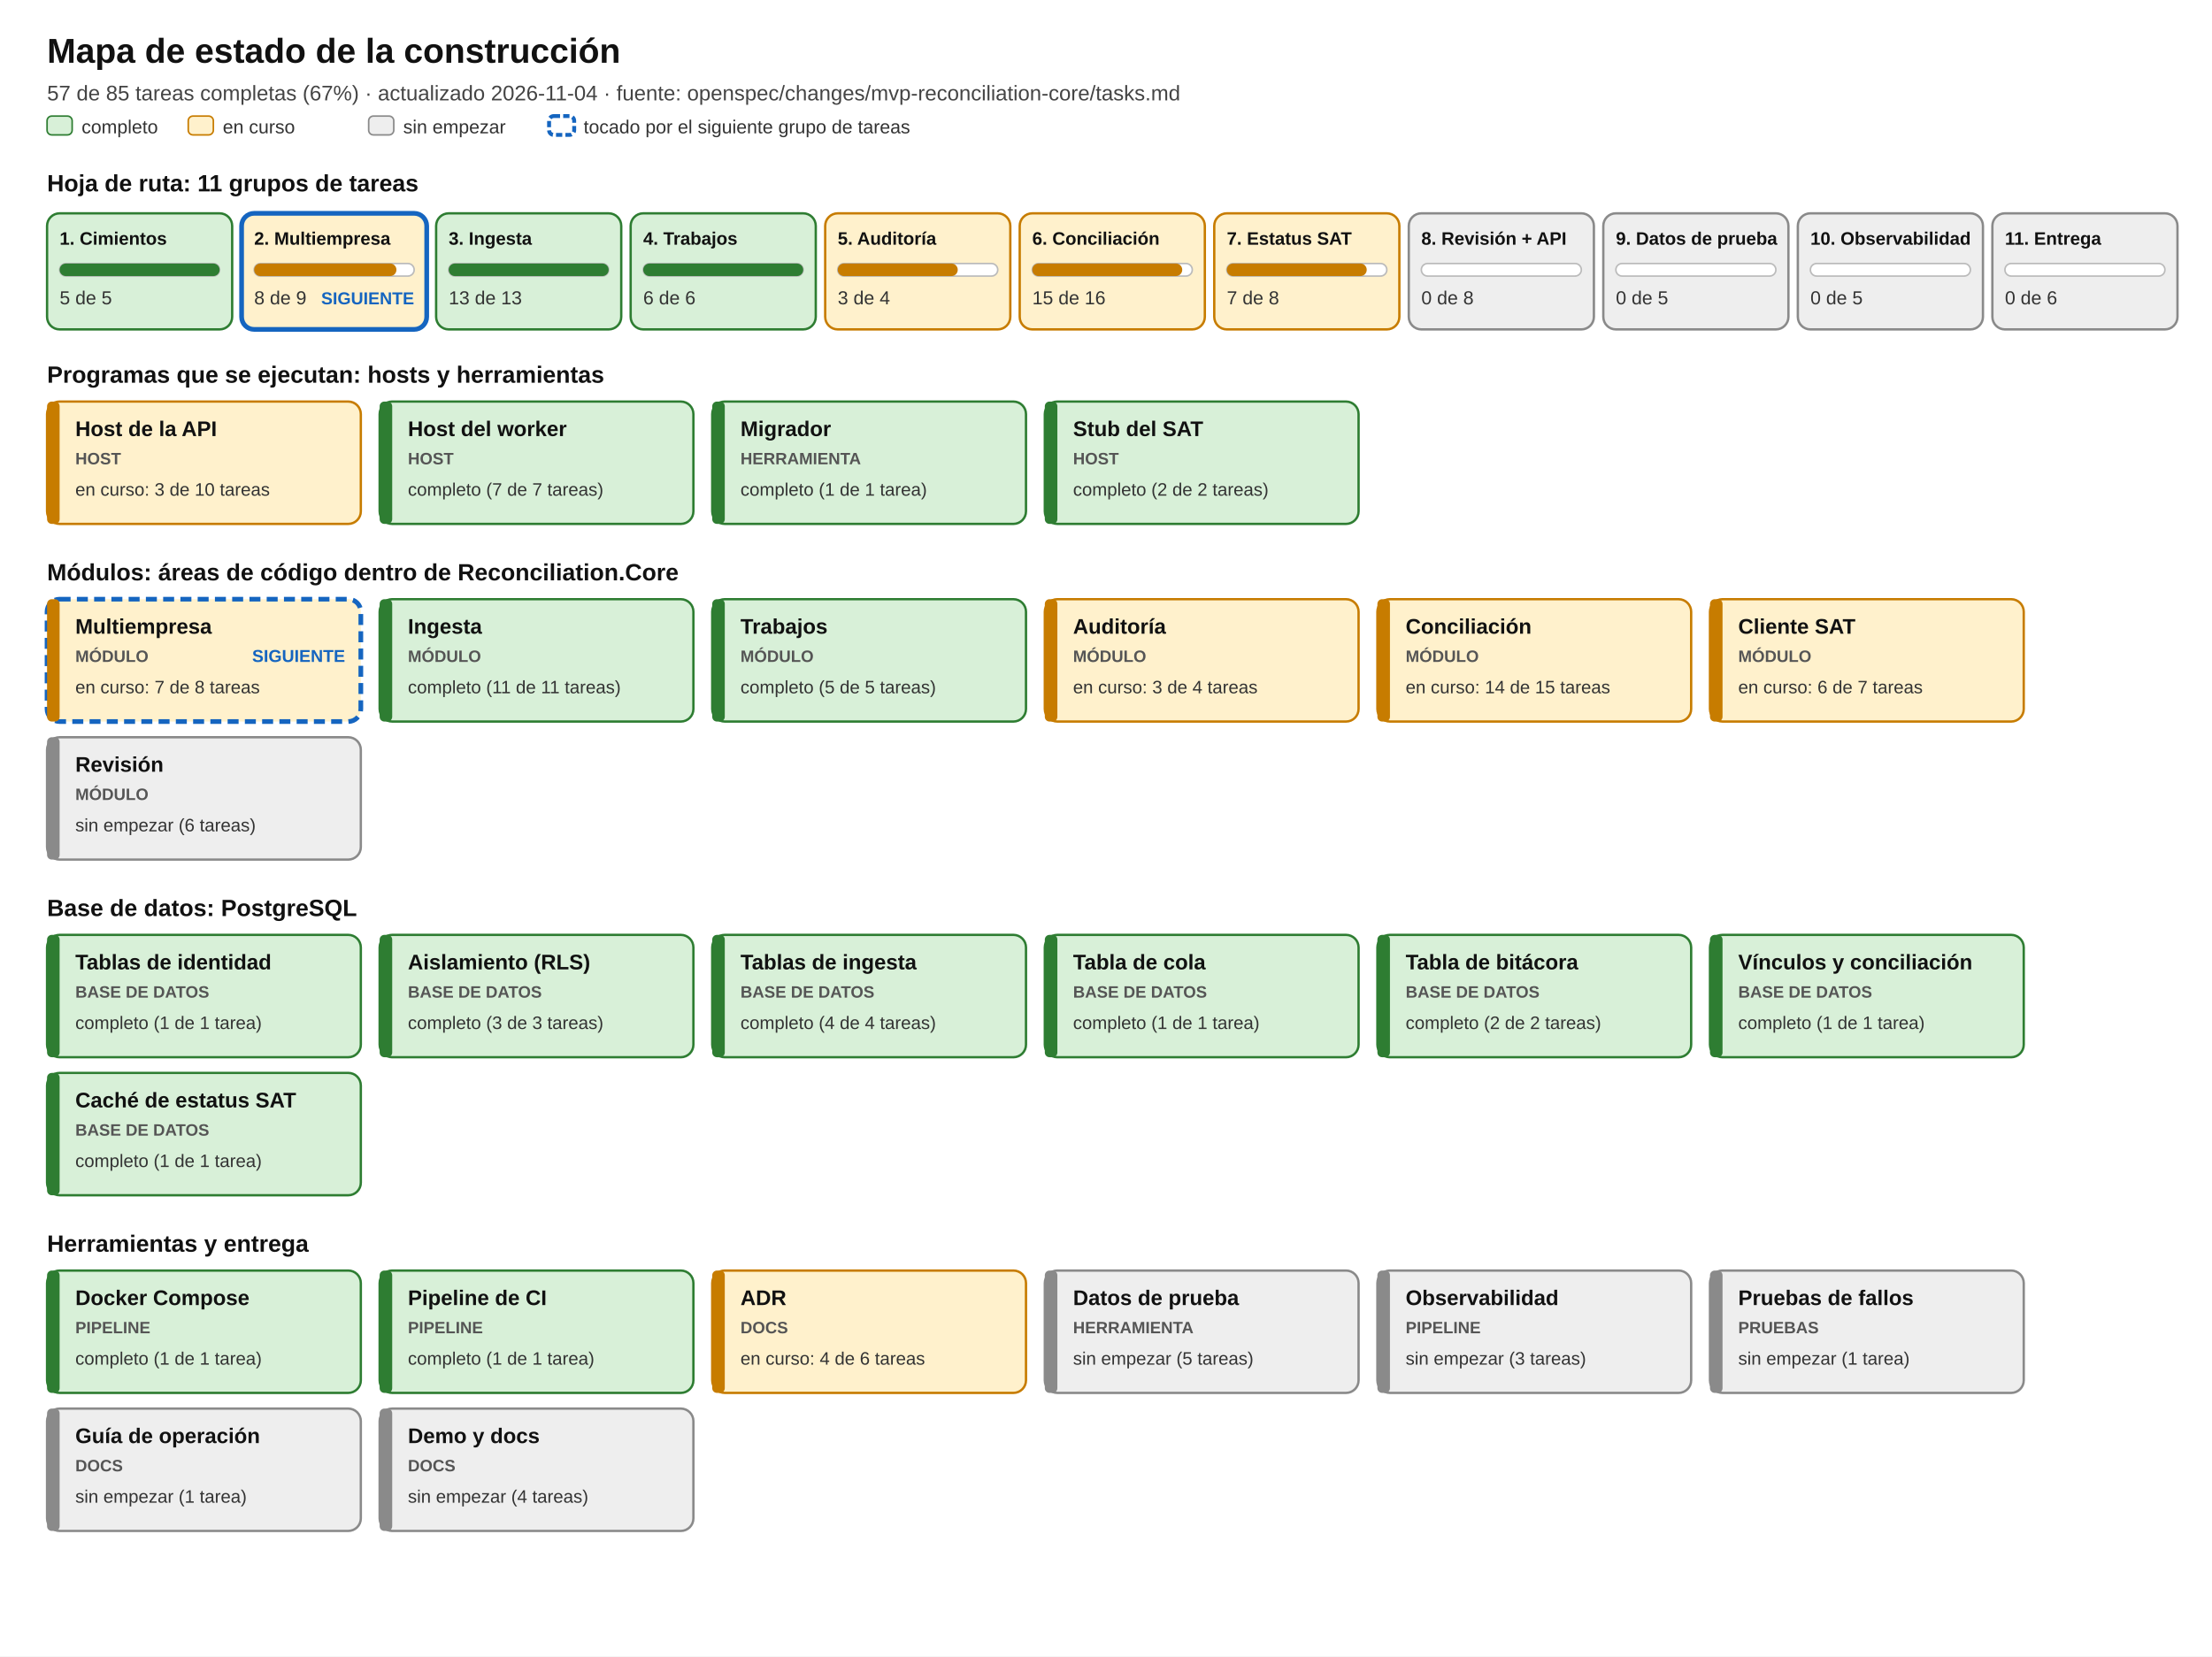
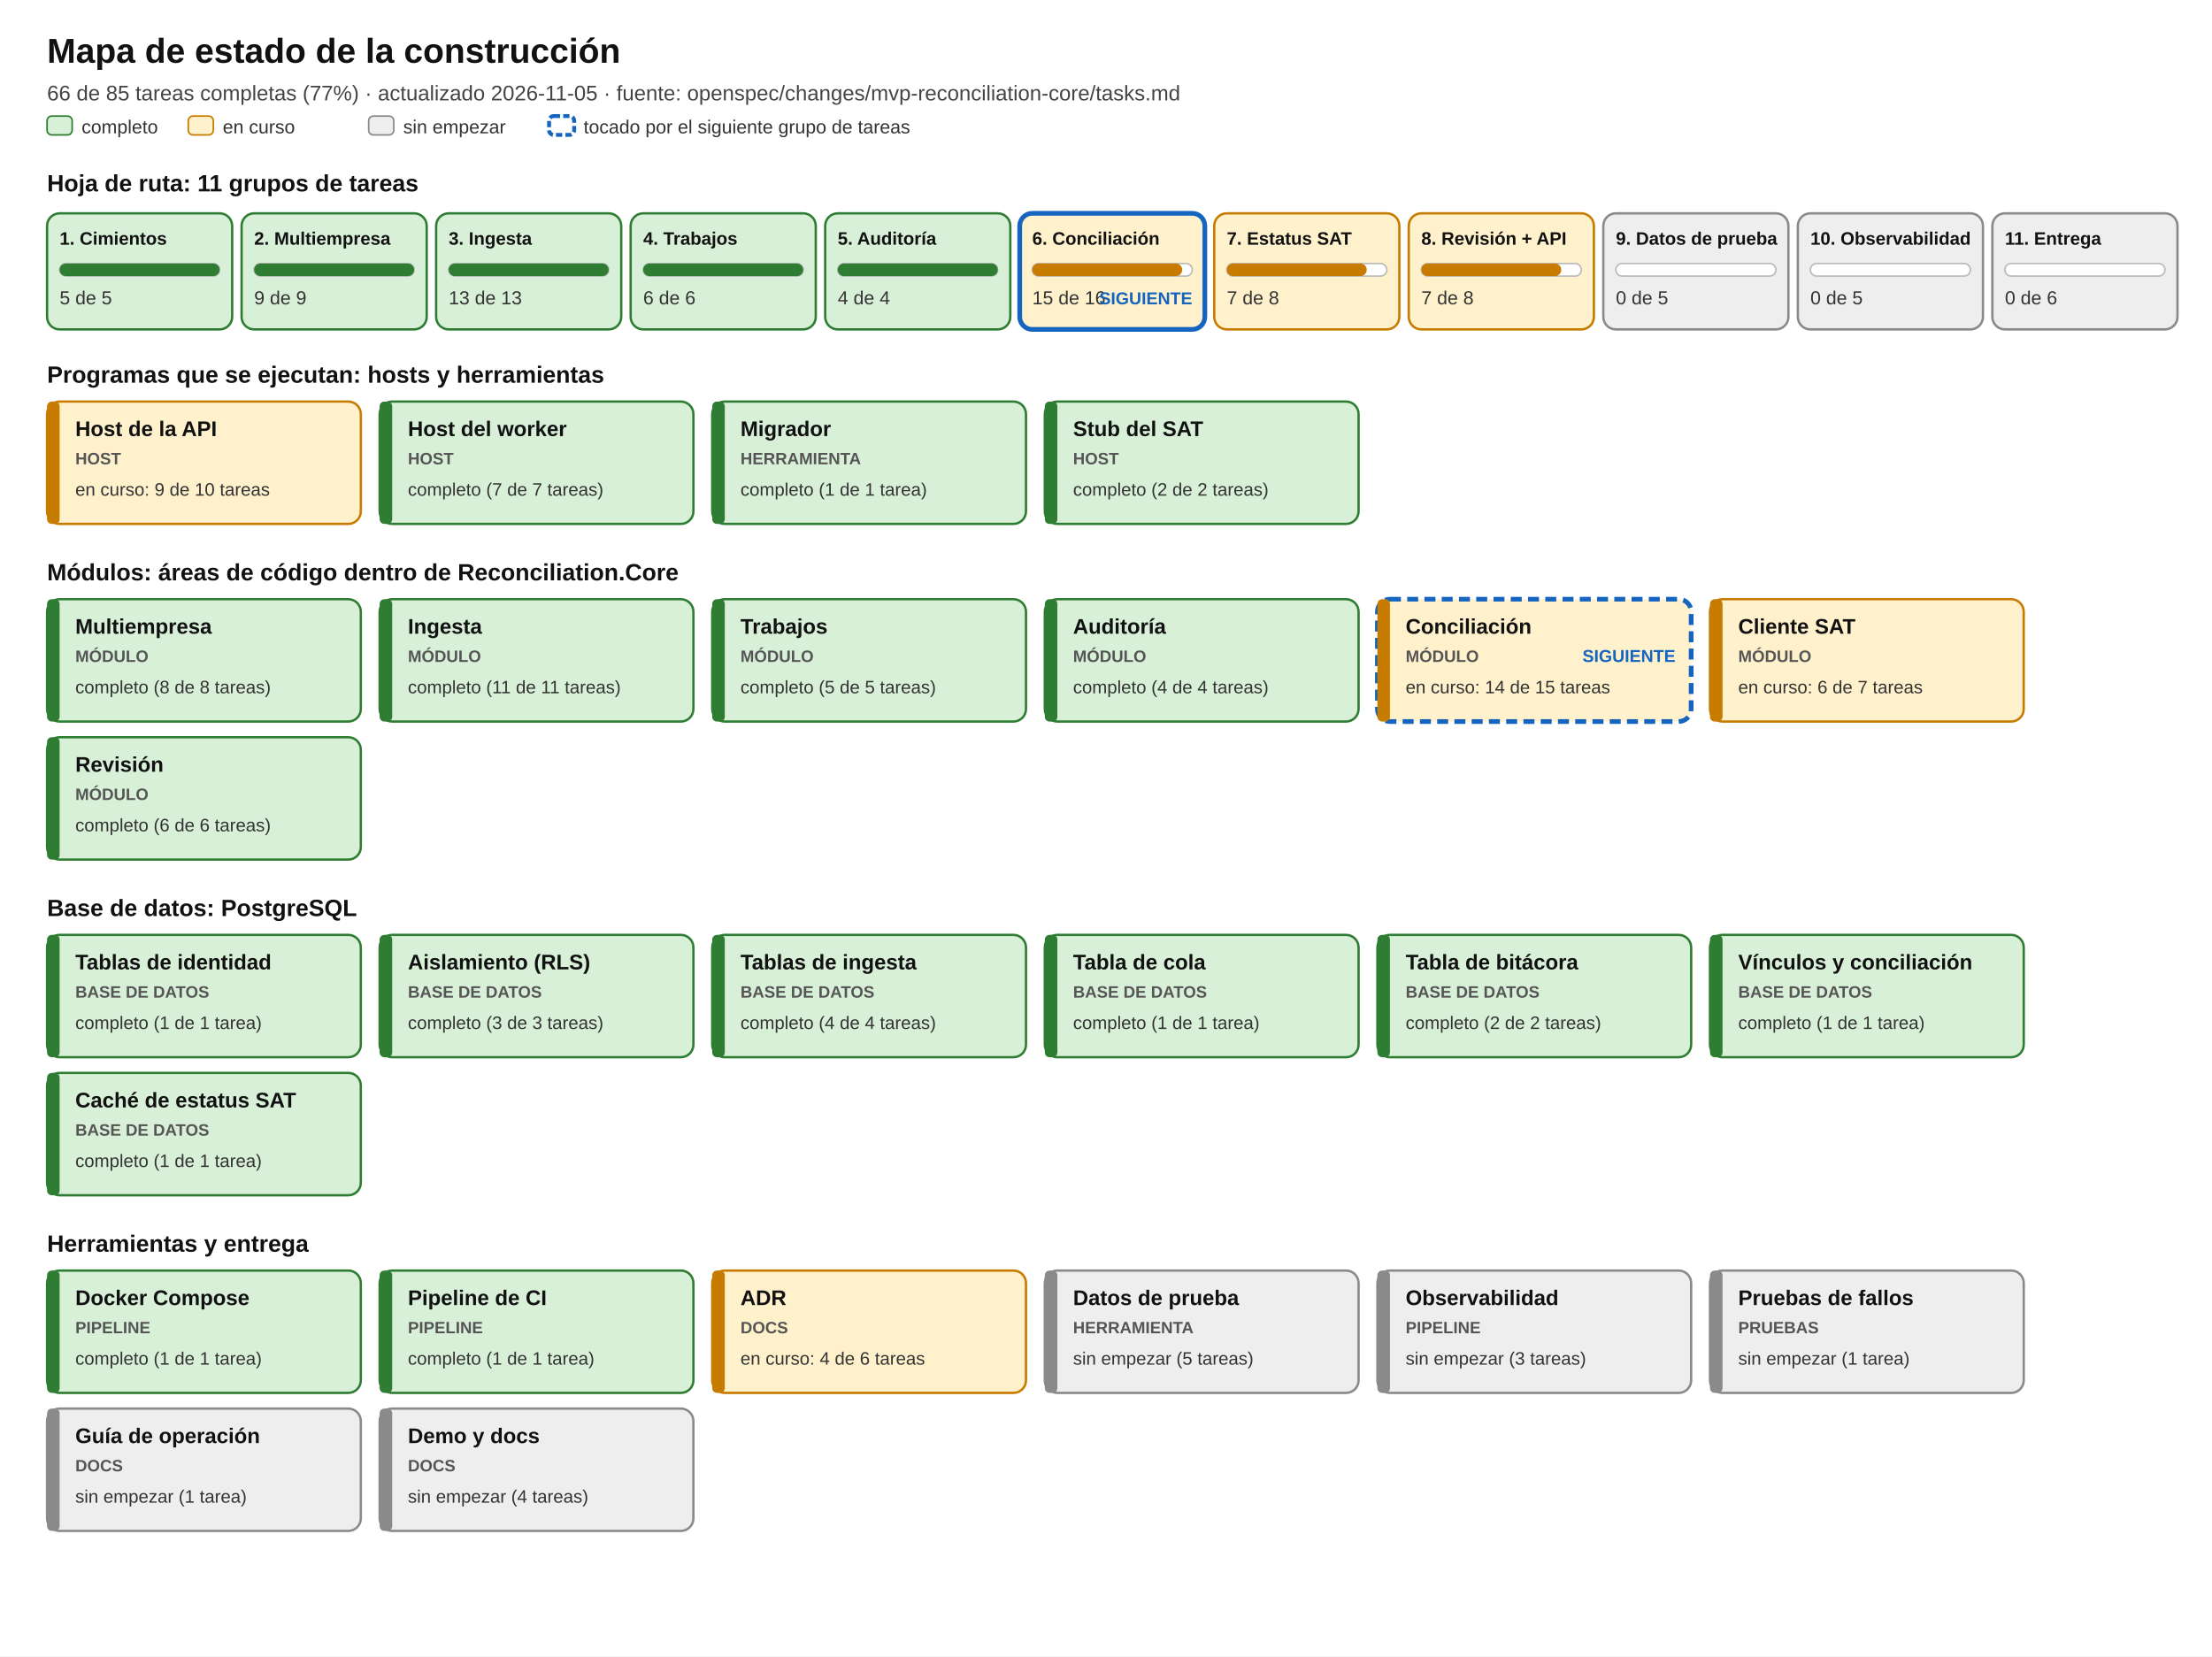
<svg xmlns="http://www.w3.org/2000/svg" width="1410" height="1056" viewBox="0 0 1410 1056" font-family="Liberation Sans, Arial, sans-serif">
  <rect width="1410" height="1056" fill="#fff" />
  <text x="30" y="40" font-size="22" font-weight="bold" fill="#111">Mapa de estado de la construcción</text>
-   <text x="30" y="64" font-size="13.5" fill="#444">57 de 85 tareas completas (67%) · actualizado 2026-11-04 · fuente: openspec/changes/mvp-reconciliation-core/tasks.md</text>
+   <text x="30" y="64" font-size="13.5" fill="#444">66 de 85 tareas completas (77%) · actualizado 2026-11-05 · fuente: openspec/changes/mvp-reconciliation-core/tasks.md</text>
  <rect x="30" y="74" width="16" height="12" rx="3" fill="#d8f0d8" stroke="#2e7d32" />
  <text x="52" y="85" font-size="12" fill="#333">completo</text>
  <rect x="120" y="74" width="16" height="12" rx="3" fill="#fff1cc" stroke="#c77c00" />
  <text x="142" y="85" font-size="12" fill="#333">en curso</text>
  <rect x="235" y="74" width="16" height="12" rx="3" fill="#eeeeee" stroke="#8a8a8a" />
  <text x="257" y="85" font-size="12" fill="#333">sin empezar</text>
  <rect x="350" y="74" width="16" height="12" rx="3" fill="#fff" stroke="#1565c0" stroke-width="2.5" stroke-dasharray="4 2" />
  <text x="372" y="85" font-size="12" fill="#333">tocado por el siguiente grupo de tareas</text>
  <text x="30" y="122" font-size="15" font-weight="bold" fill="#111">Hoja de ruta: 11 grupos de tareas</text>
  <rect x="30" y="136" width="118" height="74" rx="8" fill="#d8f0d8" stroke-width="1.5" stroke="#2e7d32" />
  <text x="38" y="156" font-size="11.5" font-weight="bold" fill="#111">1. Cimientos</text>
  <rect x="38" y="168" width="102" height="8" rx="4" fill="#ffffff" stroke="#bbb" />
  <rect x="38" y="168" width="102.0" height="8" rx="4" fill="#2e7d32" />
  <text x="38" y="194" font-size="12" fill="#333">5 de 5</text>
-   <rect x="154" y="136" width="118" height="74" rx="8" fill="#fff1cc" stroke-width="3" stroke="#1565c0" />
+   <rect x="154" y="136" width="118" height="74" rx="8" fill="#d8f0d8" stroke-width="1.5" stroke="#2e7d32" />
  <text x="162" y="156" font-size="11.5" font-weight="bold" fill="#111">2. Multiempresa</text>
  <rect x="162" y="168" width="102" height="8" rx="4" fill="#ffffff" stroke="#bbb" />
-   <rect x="162" y="168" width="90.7" height="8" rx="4" fill="#c77c00" />
-   <text x="162" y="194" font-size="12" fill="#333">8 de 9</text>
-   <text x="264" y="194" text-anchor="end" font-size="11" font-weight="bold" fill="#1565c0">SIGUIENTE</text>
+   <rect x="162" y="168" width="102.0" height="8" rx="4" fill="#2e7d32" />
+   <text x="162" y="194" font-size="12" fill="#333">9 de 9</text>
  <rect x="278" y="136" width="118" height="74" rx="8" fill="#d8f0d8" stroke-width="1.5" stroke="#2e7d32" />
  <text x="286" y="156" font-size="11.5" font-weight="bold" fill="#111">3. Ingesta</text>
  <rect x="286" y="168" width="102" height="8" rx="4" fill="#ffffff" stroke="#bbb" />
  <rect x="286" y="168" width="102.0" height="8" rx="4" fill="#2e7d32" />
  <text x="286" y="194" font-size="12" fill="#333">13 de 13</text>
  <rect x="402" y="136" width="118" height="74" rx="8" fill="#d8f0d8" stroke-width="1.5" stroke="#2e7d32" />
  <text x="410" y="156" font-size="11.5" font-weight="bold" fill="#111">4. Trabajos</text>
  <rect x="410" y="168" width="102" height="8" rx="4" fill="#ffffff" stroke="#bbb" />
  <rect x="410" y="168" width="102.0" height="8" rx="4" fill="#2e7d32" />
  <text x="410" y="194" font-size="12" fill="#333">6 de 6</text>
-   <rect x="526" y="136" width="118" height="74" rx="8" fill="#fff1cc" stroke-width="1.5" stroke="#c77c00" />
+   <rect x="526" y="136" width="118" height="74" rx="8" fill="#d8f0d8" stroke-width="1.5" stroke="#2e7d32" />
  <text x="534" y="156" font-size="11.5" font-weight="bold" fill="#111">5. Auditoría</text>
  <rect x="534" y="168" width="102" height="8" rx="4" fill="#ffffff" stroke="#bbb" />
-   <rect x="534" y="168" width="76.5" height="8" rx="4" fill="#c77c00" />
-   <text x="534" y="194" font-size="12" fill="#333">3 de 4</text>
-   <rect x="650" y="136" width="118" height="74" rx="8" fill="#fff1cc" stroke-width="1.5" stroke="#c77c00" />
+   <rect x="534" y="168" width="102.0" height="8" rx="4" fill="#2e7d32" />
+   <text x="534" y="194" font-size="12" fill="#333">4 de 4</text>
+   <rect x="650" y="136" width="118" height="74" rx="8" fill="#fff1cc" stroke-width="3" stroke="#1565c0" />
  <text x="658" y="156" font-size="11.5" font-weight="bold" fill="#111">6. Conciliación</text>
  <rect x="658" y="168" width="102" height="8" rx="4" fill="#ffffff" stroke="#bbb" />
  <rect x="658" y="168" width="95.6" height="8" rx="4" fill="#c77c00" />
  <text x="658" y="194" font-size="12" fill="#333">15 de 16</text>
+   <text x="760" y="194" text-anchor="end" font-size="11" font-weight="bold" fill="#1565c0">SIGUIENTE</text>
  <rect x="774" y="136" width="118" height="74" rx="8" fill="#fff1cc" stroke-width="1.5" stroke="#c77c00" />
  <text x="782" y="156" font-size="11.5" font-weight="bold" fill="#111">7. Estatus SAT</text>
  <rect x="782" y="168" width="102" height="8" rx="4" fill="#ffffff" stroke="#bbb" />
  <rect x="782" y="168" width="89.2" height="8" rx="4" fill="#c77c00" />
  <text x="782" y="194" font-size="12" fill="#333">7 de 8</text>
-   <rect x="898" y="136" width="118" height="74" rx="8" fill="#eeeeee" stroke-width="1.5" stroke="#8a8a8a" />
+   <rect x="898" y="136" width="118" height="74" rx="8" fill="#fff1cc" stroke-width="1.5" stroke="#c77c00" />
  <text x="906" y="156" font-size="11.5" font-weight="bold" fill="#111">8. Revisión + API</text>
  <rect x="906" y="168" width="102" height="8" rx="4" fill="#ffffff" stroke="#bbb" />
-   <rect x="906" y="168" width="0.0" height="8" rx="4" fill="#8a8a8a" />
-   <text x="906" y="194" font-size="12" fill="#333">0 de 8</text>
+   <rect x="906" y="168" width="89.2" height="8" rx="4" fill="#c77c00" />
+   <text x="906" y="194" font-size="12" fill="#333">7 de 8</text>
  <rect x="1022" y="136" width="118" height="74" rx="8" fill="#eeeeee" stroke-width="1.5" stroke="#8a8a8a" />
  <text x="1030" y="156" font-size="11.5" font-weight="bold" fill="#111">9. Datos de prueba</text>
  <rect x="1030" y="168" width="102" height="8" rx="4" fill="#ffffff" stroke="#bbb" />
  <rect x="1030" y="168" width="0.0" height="8" rx="4" fill="#8a8a8a" />
  <text x="1030" y="194" font-size="12" fill="#333">0 de 5</text>
  <rect x="1146" y="136" width="118" height="74" rx="8" fill="#eeeeee" stroke-width="1.5" stroke="#8a8a8a" />
  <text x="1154" y="156" font-size="11.5" font-weight="bold" fill="#111">10. Observabilidad</text>
  <rect x="1154" y="168" width="102" height="8" rx="4" fill="#ffffff" stroke="#bbb" />
  <rect x="1154" y="168" width="0.0" height="8" rx="4" fill="#8a8a8a" />
  <text x="1154" y="194" font-size="12" fill="#333">0 de 5</text>
  <rect x="1270" y="136" width="118" height="74" rx="8" fill="#eeeeee" stroke-width="1.5" stroke="#8a8a8a" />
  <text x="1278" y="156" font-size="11.5" font-weight="bold" fill="#111">11. Entrega</text>
  <rect x="1278" y="168" width="102" height="8" rx="4" fill="#ffffff" stroke="#bbb" />
  <rect x="1278" y="168" width="0.0" height="8" rx="4" fill="#8a8a8a" />
  <text x="1278" y="194" font-size="12" fill="#333">0 de 6</text>
  <text x="30" y="244" font-size="15" font-weight="bold" fill="#111">Programas que se ejecutan: hosts y herramientas</text>
  <rect x="30" y="256" width="200" height="78" rx="8" fill="#fff1cc" stroke="#c77c00" stroke-width="1.5" />
  <rect x="30" y="256" width="8" height="78" rx="3" fill="#c77c00" />
  <text x="48" y="278" font-size="13.5" font-weight="bold" fill="#111">Host de la API</text>
  <text x="48" y="296" font-size="10.5" font-weight="bold" fill="#555">HOST</text>
-   <text x="48" y="316" font-size="11.5" fill="#333">en curso: 3 de 10 tareas</text>
+   <text x="48" y="316" font-size="11.5" fill="#333">en curso: 9 de 10 tareas</text>
  <rect x="242" y="256" width="200" height="78" rx="8" fill="#d8f0d8" stroke="#2e7d32" stroke-width="1.5" />
  <rect x="242" y="256" width="8" height="78" rx="3" fill="#2e7d32" />
  <text x="260" y="278" font-size="13.5" font-weight="bold" fill="#111">Host del worker</text>
  <text x="260" y="296" font-size="10.5" font-weight="bold" fill="#555">HOST</text>
  <text x="260" y="316" font-size="11.5" fill="#333">completo (7 de 7 tareas)</text>
  <rect x="454" y="256" width="200" height="78" rx="8" fill="#d8f0d8" stroke="#2e7d32" stroke-width="1.5" />
  <rect x="454" y="256" width="8" height="78" rx="3" fill="#2e7d32" />
  <text x="472" y="278" font-size="13.5" font-weight="bold" fill="#111">Migrador</text>
  <text x="472" y="296" font-size="10.5" font-weight="bold" fill="#555">HERRAMIENTA</text>
  <text x="472" y="316" font-size="11.5" fill="#333">completo (1 de 1 tarea)</text>
  <rect x="666" y="256" width="200" height="78" rx="8" fill="#d8f0d8" stroke="#2e7d32" stroke-width="1.5" />
  <rect x="666" y="256" width="8" height="78" rx="3" fill="#2e7d32" />
  <text x="684" y="278" font-size="13.5" font-weight="bold" fill="#111">Stub del SAT</text>
  <text x="684" y="296" font-size="10.5" font-weight="bold" fill="#555">HOST</text>
  <text x="684" y="316" font-size="11.5" fill="#333">completo (2 de 2 tareas)</text>
  <text x="30" y="370" font-size="15" font-weight="bold" fill="#111">Módulos: áreas de código dentro de Reconciliation.Core</text>
-   <rect x="30" y="382" width="200" height="78" rx="8" fill="#fff1cc" stroke="#1565c0" stroke-width="3" stroke-dasharray="7 4" />
-   <rect x="30" y="382" width="8" height="78" rx="3" fill="#c77c00" />
+   <rect x="30" y="382" width="200" height="78" rx="8" fill="#d8f0d8" stroke="#2e7d32" stroke-width="1.5" />
+   <rect x="30" y="382" width="8" height="78" rx="3" fill="#2e7d32" />
  <text x="48" y="404" font-size="13.5" font-weight="bold" fill="#111">Multiempresa</text>
  <text x="48" y="422" font-size="10.5" font-weight="bold" fill="#555">MÓDULO</text>
-   <text x="48" y="442" font-size="11.5" fill="#333">en curso: 7 de 8 tareas</text>
-   <text x="220" y="422" text-anchor="end" font-size="11" font-weight="bold" fill="#1565c0">SIGUIENTE</text>
+   <text x="48" y="442" font-size="11.5" fill="#333">completo (8 de 8 tareas)</text>
  <rect x="242" y="382" width="200" height="78" rx="8" fill="#d8f0d8" stroke="#2e7d32" stroke-width="1.5" />
  <rect x="242" y="382" width="8" height="78" rx="3" fill="#2e7d32" />
  <text x="260" y="404" font-size="13.5" font-weight="bold" fill="#111">Ingesta</text>
  <text x="260" y="422" font-size="10.5" font-weight="bold" fill="#555">MÓDULO</text>
  <text x="260" y="442" font-size="11.5" fill="#333">completo (11 de 11 tareas)</text>
  <rect x="454" y="382" width="200" height="78" rx="8" fill="#d8f0d8" stroke="#2e7d32" stroke-width="1.5" />
  <rect x="454" y="382" width="8" height="78" rx="3" fill="#2e7d32" />
  <text x="472" y="404" font-size="13.5" font-weight="bold" fill="#111">Trabajos</text>
  <text x="472" y="422" font-size="10.5" font-weight="bold" fill="#555">MÓDULO</text>
  <text x="472" y="442" font-size="11.5" fill="#333">completo (5 de 5 tareas)</text>
-   <rect x="666" y="382" width="200" height="78" rx="8" fill="#fff1cc" stroke="#c77c00" stroke-width="1.5" />
-   <rect x="666" y="382" width="8" height="78" rx="3" fill="#c77c00" />
+   <rect x="666" y="382" width="200" height="78" rx="8" fill="#d8f0d8" stroke="#2e7d32" stroke-width="1.5" />
+   <rect x="666" y="382" width="8" height="78" rx="3" fill="#2e7d32" />
  <text x="684" y="404" font-size="13.5" font-weight="bold" fill="#111">Auditoría</text>
  <text x="684" y="422" font-size="10.5" font-weight="bold" fill="#555">MÓDULO</text>
-   <text x="684" y="442" font-size="11.5" fill="#333">en curso: 3 de 4 tareas</text>
-   <rect x="878" y="382" width="200" height="78" rx="8" fill="#fff1cc" stroke="#c77c00" stroke-width="1.5" />
+   <text x="684" y="442" font-size="11.5" fill="#333">completo (4 de 4 tareas)</text>
+   <rect x="878" y="382" width="200" height="78" rx="8" fill="#fff1cc" stroke="#1565c0" stroke-width="3" stroke-dasharray="7 4" />
  <rect x="878" y="382" width="8" height="78" rx="3" fill="#c77c00" />
  <text x="896" y="404" font-size="13.5" font-weight="bold" fill="#111">Conciliación</text>
  <text x="896" y="422" font-size="10.5" font-weight="bold" fill="#555">MÓDULO</text>
  <text x="896" y="442" font-size="11.5" fill="#333">en curso: 14 de 15 tareas</text>
+   <text x="1068" y="422" text-anchor="end" font-size="11" font-weight="bold" fill="#1565c0">SIGUIENTE</text>
  <rect x="1090" y="382" width="200" height="78" rx="8" fill="#fff1cc" stroke="#c77c00" stroke-width="1.5" />
  <rect x="1090" y="382" width="8" height="78" rx="3" fill="#c77c00" />
  <text x="1108" y="404" font-size="13.5" font-weight="bold" fill="#111">Cliente SAT</text>
  <text x="1108" y="422" font-size="10.5" font-weight="bold" fill="#555">MÓDULO</text>
  <text x="1108" y="442" font-size="11.5" fill="#333">en curso: 6 de 7 tareas</text>
-   <rect x="30" y="470" width="200" height="78" rx="8" fill="#eeeeee" stroke="#8a8a8a" stroke-width="1.5" />
-   <rect x="30" y="470" width="8" height="78" rx="3" fill="#8a8a8a" />
+   <rect x="30" y="470" width="200" height="78" rx="8" fill="#d8f0d8" stroke="#2e7d32" stroke-width="1.5" />
+   <rect x="30" y="470" width="8" height="78" rx="3" fill="#2e7d32" />
  <text x="48" y="492" font-size="13.5" font-weight="bold" fill="#111">Revisión</text>
  <text x="48" y="510" font-size="10.5" font-weight="bold" fill="#555">MÓDULO</text>
-   <text x="48" y="530" font-size="11.5" fill="#333">sin empezar (6 tareas)</text>
+   <text x="48" y="530" font-size="11.5" fill="#333">completo (6 de 6 tareas)</text>
  <text x="30" y="584" font-size="15" font-weight="bold" fill="#111">Base de datos: PostgreSQL</text>
  <rect x="30" y="596" width="200" height="78" rx="8" fill="#d8f0d8" stroke="#2e7d32" stroke-width="1.5" />
  <rect x="30" y="596" width="8" height="78" rx="3" fill="#2e7d32" />
  <text x="48" y="618" font-size="13.5" font-weight="bold" fill="#111">Tablas de identidad</text>
  <text x="48" y="636" font-size="10.5" font-weight="bold" fill="#555">BASE DE DATOS</text>
  <text x="48" y="656" font-size="11.5" fill="#333">completo (1 de 1 tarea)</text>
  <rect x="242" y="596" width="200" height="78" rx="8" fill="#d8f0d8" stroke="#2e7d32" stroke-width="1.5" />
  <rect x="242" y="596" width="8" height="78" rx="3" fill="#2e7d32" />
  <text x="260" y="618" font-size="13.5" font-weight="bold" fill="#111">Aislamiento (RLS)</text>
  <text x="260" y="636" font-size="10.5" font-weight="bold" fill="#555">BASE DE DATOS</text>
  <text x="260" y="656" font-size="11.5" fill="#333">completo (3 de 3 tareas)</text>
  <rect x="454" y="596" width="200" height="78" rx="8" fill="#d8f0d8" stroke="#2e7d32" stroke-width="1.5" />
  <rect x="454" y="596" width="8" height="78" rx="3" fill="#2e7d32" />
  <text x="472" y="618" font-size="13.5" font-weight="bold" fill="#111">Tablas de ingesta</text>
  <text x="472" y="636" font-size="10.5" font-weight="bold" fill="#555">BASE DE DATOS</text>
  <text x="472" y="656" font-size="11.5" fill="#333">completo (4 de 4 tareas)</text>
  <rect x="666" y="596" width="200" height="78" rx="8" fill="#d8f0d8" stroke="#2e7d32" stroke-width="1.5" />
  <rect x="666" y="596" width="8" height="78" rx="3" fill="#2e7d32" />
  <text x="684" y="618" font-size="13.5" font-weight="bold" fill="#111">Tabla de cola</text>
  <text x="684" y="636" font-size="10.5" font-weight="bold" fill="#555">BASE DE DATOS</text>
  <text x="684" y="656" font-size="11.5" fill="#333">completo (1 de 1 tarea)</text>
  <rect x="878" y="596" width="200" height="78" rx="8" fill="#d8f0d8" stroke="#2e7d32" stroke-width="1.5" />
  <rect x="878" y="596" width="8" height="78" rx="3" fill="#2e7d32" />
  <text x="896" y="618" font-size="13.5" font-weight="bold" fill="#111">Tabla de bitácora</text>
  <text x="896" y="636" font-size="10.5" font-weight="bold" fill="#555">BASE DE DATOS</text>
  <text x="896" y="656" font-size="11.5" fill="#333">completo (2 de 2 tareas)</text>
  <rect x="1090" y="596" width="200" height="78" rx="8" fill="#d8f0d8" stroke="#2e7d32" stroke-width="1.5" />
  <rect x="1090" y="596" width="8" height="78" rx="3" fill="#2e7d32" />
  <text x="1108" y="618" font-size="13.5" font-weight="bold" fill="#111">Vínculos y conciliación</text>
  <text x="1108" y="636" font-size="10.5" font-weight="bold" fill="#555">BASE DE DATOS</text>
  <text x="1108" y="656" font-size="11.5" fill="#333">completo (1 de 1 tarea)</text>
  <rect x="30" y="684" width="200" height="78" rx="8" fill="#d8f0d8" stroke="#2e7d32" stroke-width="1.5" />
  <rect x="30" y="684" width="8" height="78" rx="3" fill="#2e7d32" />
  <text x="48" y="706" font-size="13.5" font-weight="bold" fill="#111">Caché de estatus SAT</text>
  <text x="48" y="724" font-size="10.5" font-weight="bold" fill="#555">BASE DE DATOS</text>
  <text x="48" y="744" font-size="11.5" fill="#333">completo (1 de 1 tarea)</text>
  <text x="30" y="798" font-size="15" font-weight="bold" fill="#111">Herramientas y entrega</text>
  <rect x="30" y="810" width="200" height="78" rx="8" fill="#d8f0d8" stroke="#2e7d32" stroke-width="1.5" />
  <rect x="30" y="810" width="8" height="78" rx="3" fill="#2e7d32" />
  <text x="48" y="832" font-size="13.5" font-weight="bold" fill="#111">Docker Compose</text>
  <text x="48" y="850" font-size="10.5" font-weight="bold" fill="#555">PIPELINE</text>
  <text x="48" y="870" font-size="11.5" fill="#333">completo (1 de 1 tarea)</text>
  <rect x="242" y="810" width="200" height="78" rx="8" fill="#d8f0d8" stroke="#2e7d32" stroke-width="1.5" />
  <rect x="242" y="810" width="8" height="78" rx="3" fill="#2e7d32" />
  <text x="260" y="832" font-size="13.5" font-weight="bold" fill="#111">Pipeline de CI</text>
  <text x="260" y="850" font-size="10.5" font-weight="bold" fill="#555">PIPELINE</text>
  <text x="260" y="870" font-size="11.5" fill="#333">completo (1 de 1 tarea)</text>
  <rect x="454" y="810" width="200" height="78" rx="8" fill="#fff1cc" stroke="#c77c00" stroke-width="1.5" />
  <rect x="454" y="810" width="8" height="78" rx="3" fill="#c77c00" />
  <text x="472" y="832" font-size="13.5" font-weight="bold" fill="#111">ADR</text>
  <text x="472" y="850" font-size="10.5" font-weight="bold" fill="#555">DOCS</text>
  <text x="472" y="870" font-size="11.5" fill="#333">en curso: 4 de 6 tareas</text>
  <rect x="666" y="810" width="200" height="78" rx="8" fill="#eeeeee" stroke="#8a8a8a" stroke-width="1.5" />
  <rect x="666" y="810" width="8" height="78" rx="3" fill="#8a8a8a" />
  <text x="684" y="832" font-size="13.5" font-weight="bold" fill="#111">Datos de prueba</text>
  <text x="684" y="850" font-size="10.5" font-weight="bold" fill="#555">HERRAMIENTA</text>
  <text x="684" y="870" font-size="11.5" fill="#333">sin empezar (5 tareas)</text>
  <rect x="878" y="810" width="200" height="78" rx="8" fill="#eeeeee" stroke="#8a8a8a" stroke-width="1.5" />
  <rect x="878" y="810" width="8" height="78" rx="3" fill="#8a8a8a" />
  <text x="896" y="832" font-size="13.5" font-weight="bold" fill="#111">Observabilidad</text>
  <text x="896" y="850" font-size="10.5" font-weight="bold" fill="#555">PIPELINE</text>
  <text x="896" y="870" font-size="11.5" fill="#333">sin empezar (3 tareas)</text>
  <rect x="1090" y="810" width="200" height="78" rx="8" fill="#eeeeee" stroke="#8a8a8a" stroke-width="1.5" />
  <rect x="1090" y="810" width="8" height="78" rx="3" fill="#8a8a8a" />
  <text x="1108" y="832" font-size="13.5" font-weight="bold" fill="#111">Pruebas de fallos</text>
  <text x="1108" y="850" font-size="10.5" font-weight="bold" fill="#555">PRUEBAS</text>
  <text x="1108" y="870" font-size="11.5" fill="#333">sin empezar (1 tarea)</text>
  <rect x="30" y="898" width="200" height="78" rx="8" fill="#eeeeee" stroke="#8a8a8a" stroke-width="1.5" />
  <rect x="30" y="898" width="8" height="78" rx="3" fill="#8a8a8a" />
  <text x="48" y="920" font-size="13.5" font-weight="bold" fill="#111">Guía de operación</text>
  <text x="48" y="938" font-size="10.5" font-weight="bold" fill="#555">DOCS</text>
  <text x="48" y="958" font-size="11.5" fill="#333">sin empezar (1 tarea)</text>
  <rect x="242" y="898" width="200" height="78" rx="8" fill="#eeeeee" stroke="#8a8a8a" stroke-width="1.5" />
  <rect x="242" y="898" width="8" height="78" rx="3" fill="#8a8a8a" />
  <text x="260" y="920" font-size="13.5" font-weight="bold" fill="#111">Demo y docs</text>
  <text x="260" y="938" font-size="10.5" font-weight="bold" fill="#555">DOCS</text>
  <text x="260" y="958" font-size="11.5" fill="#333">sin empezar (4 tareas)</text>
</svg>
